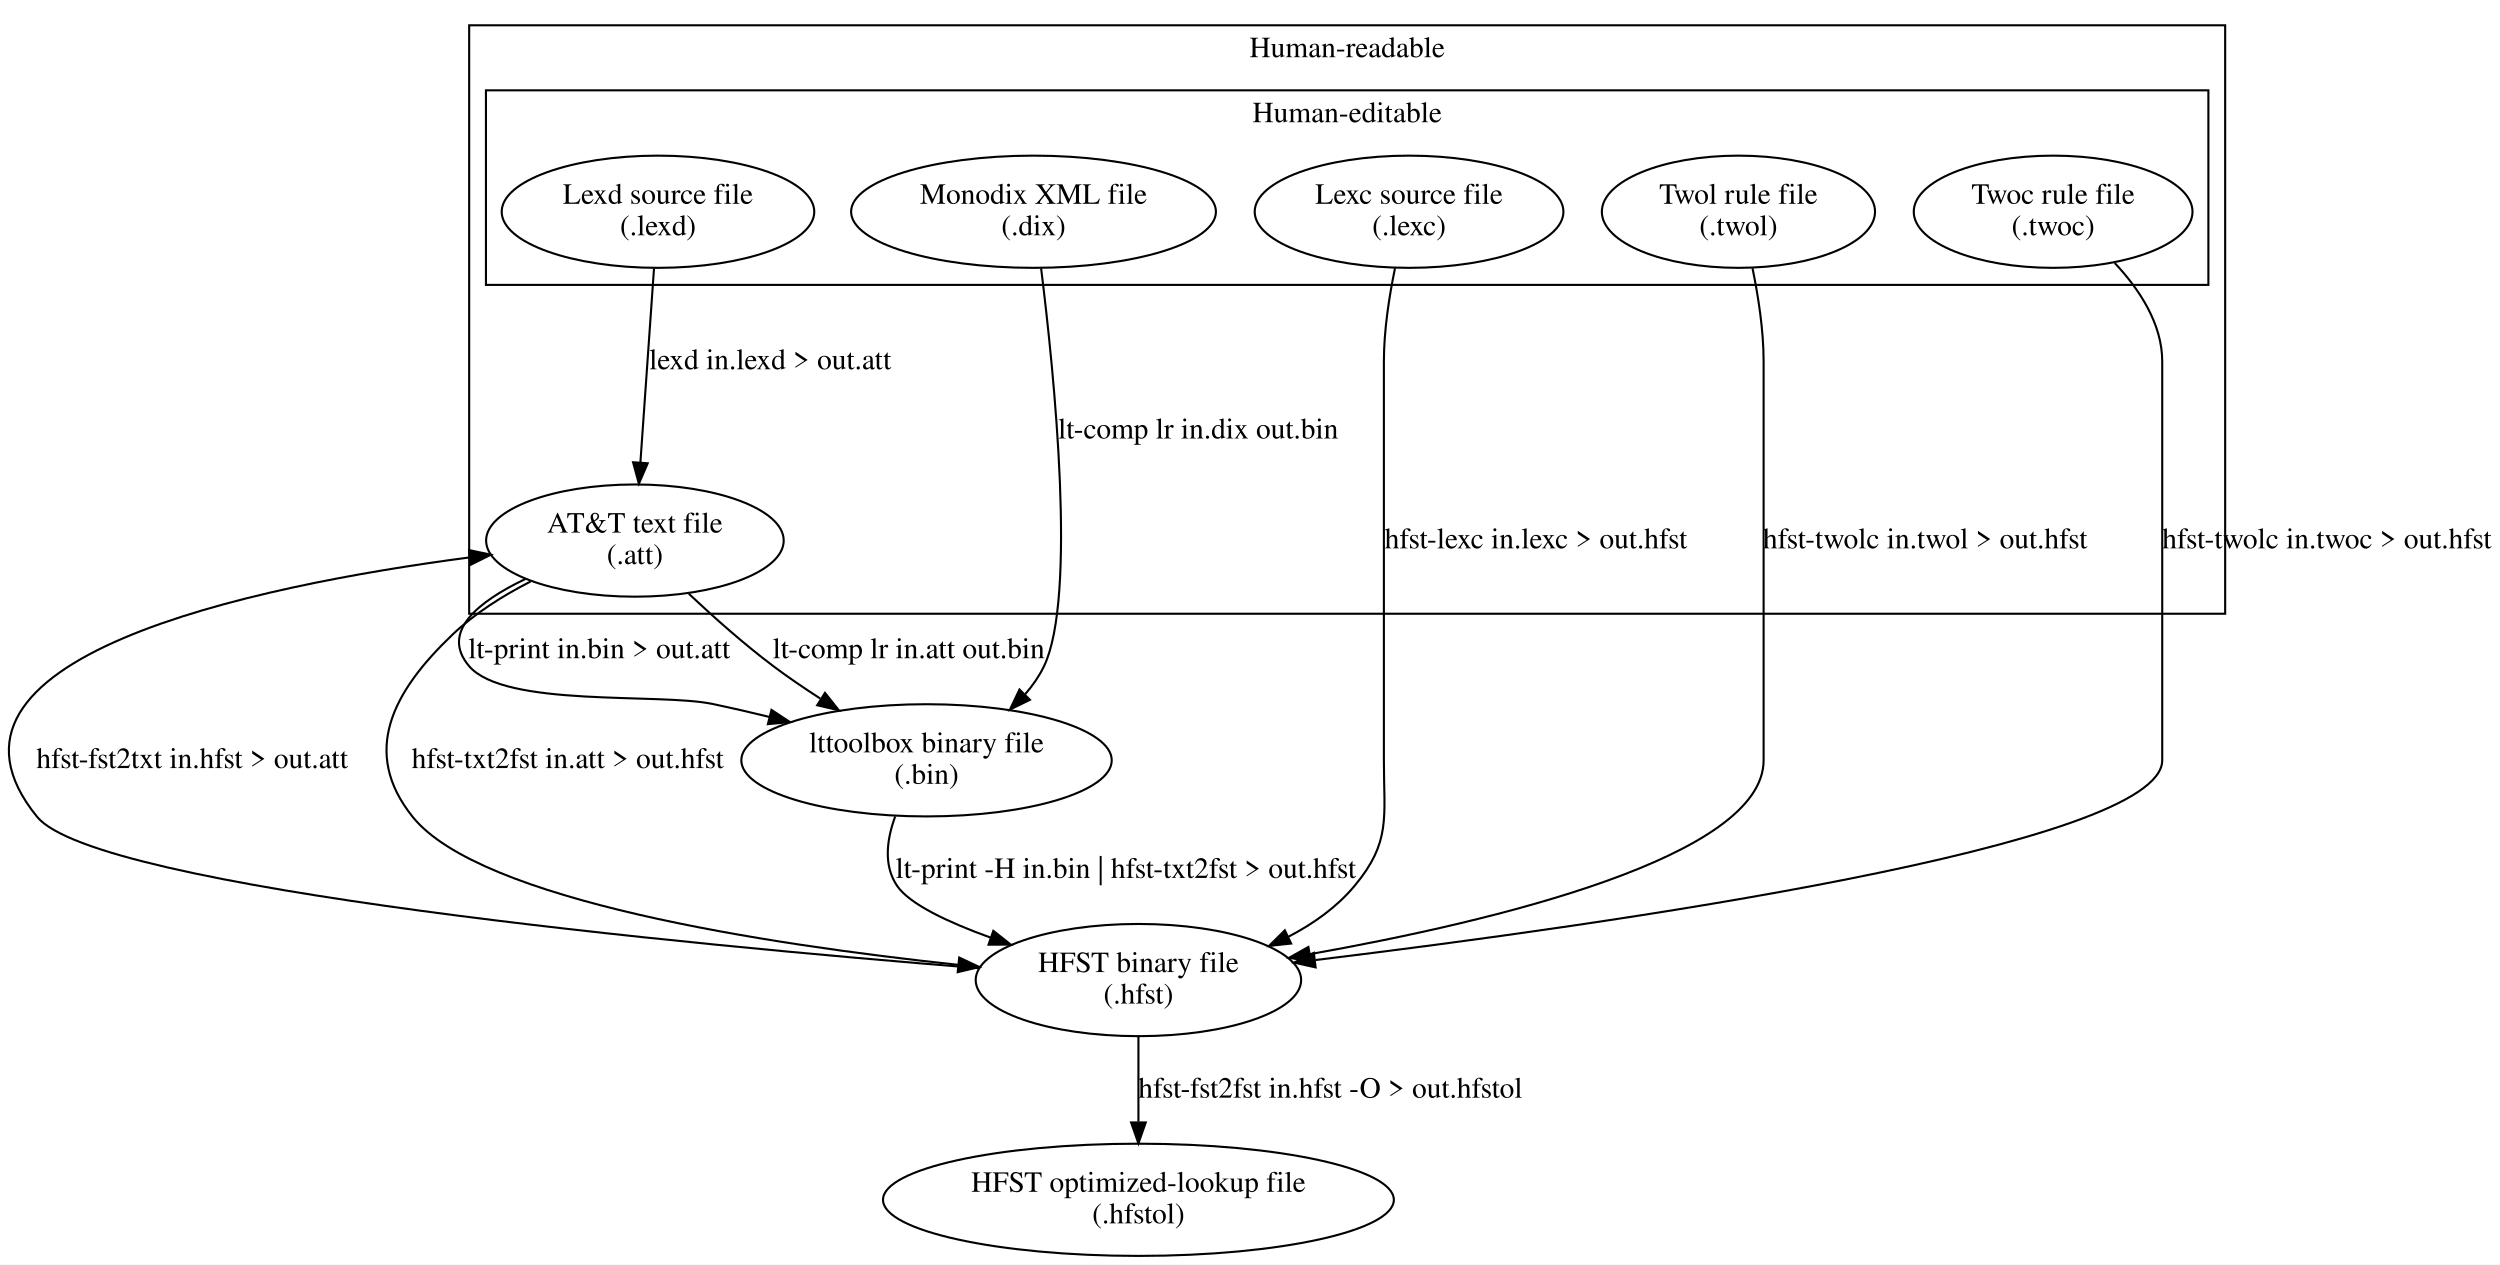
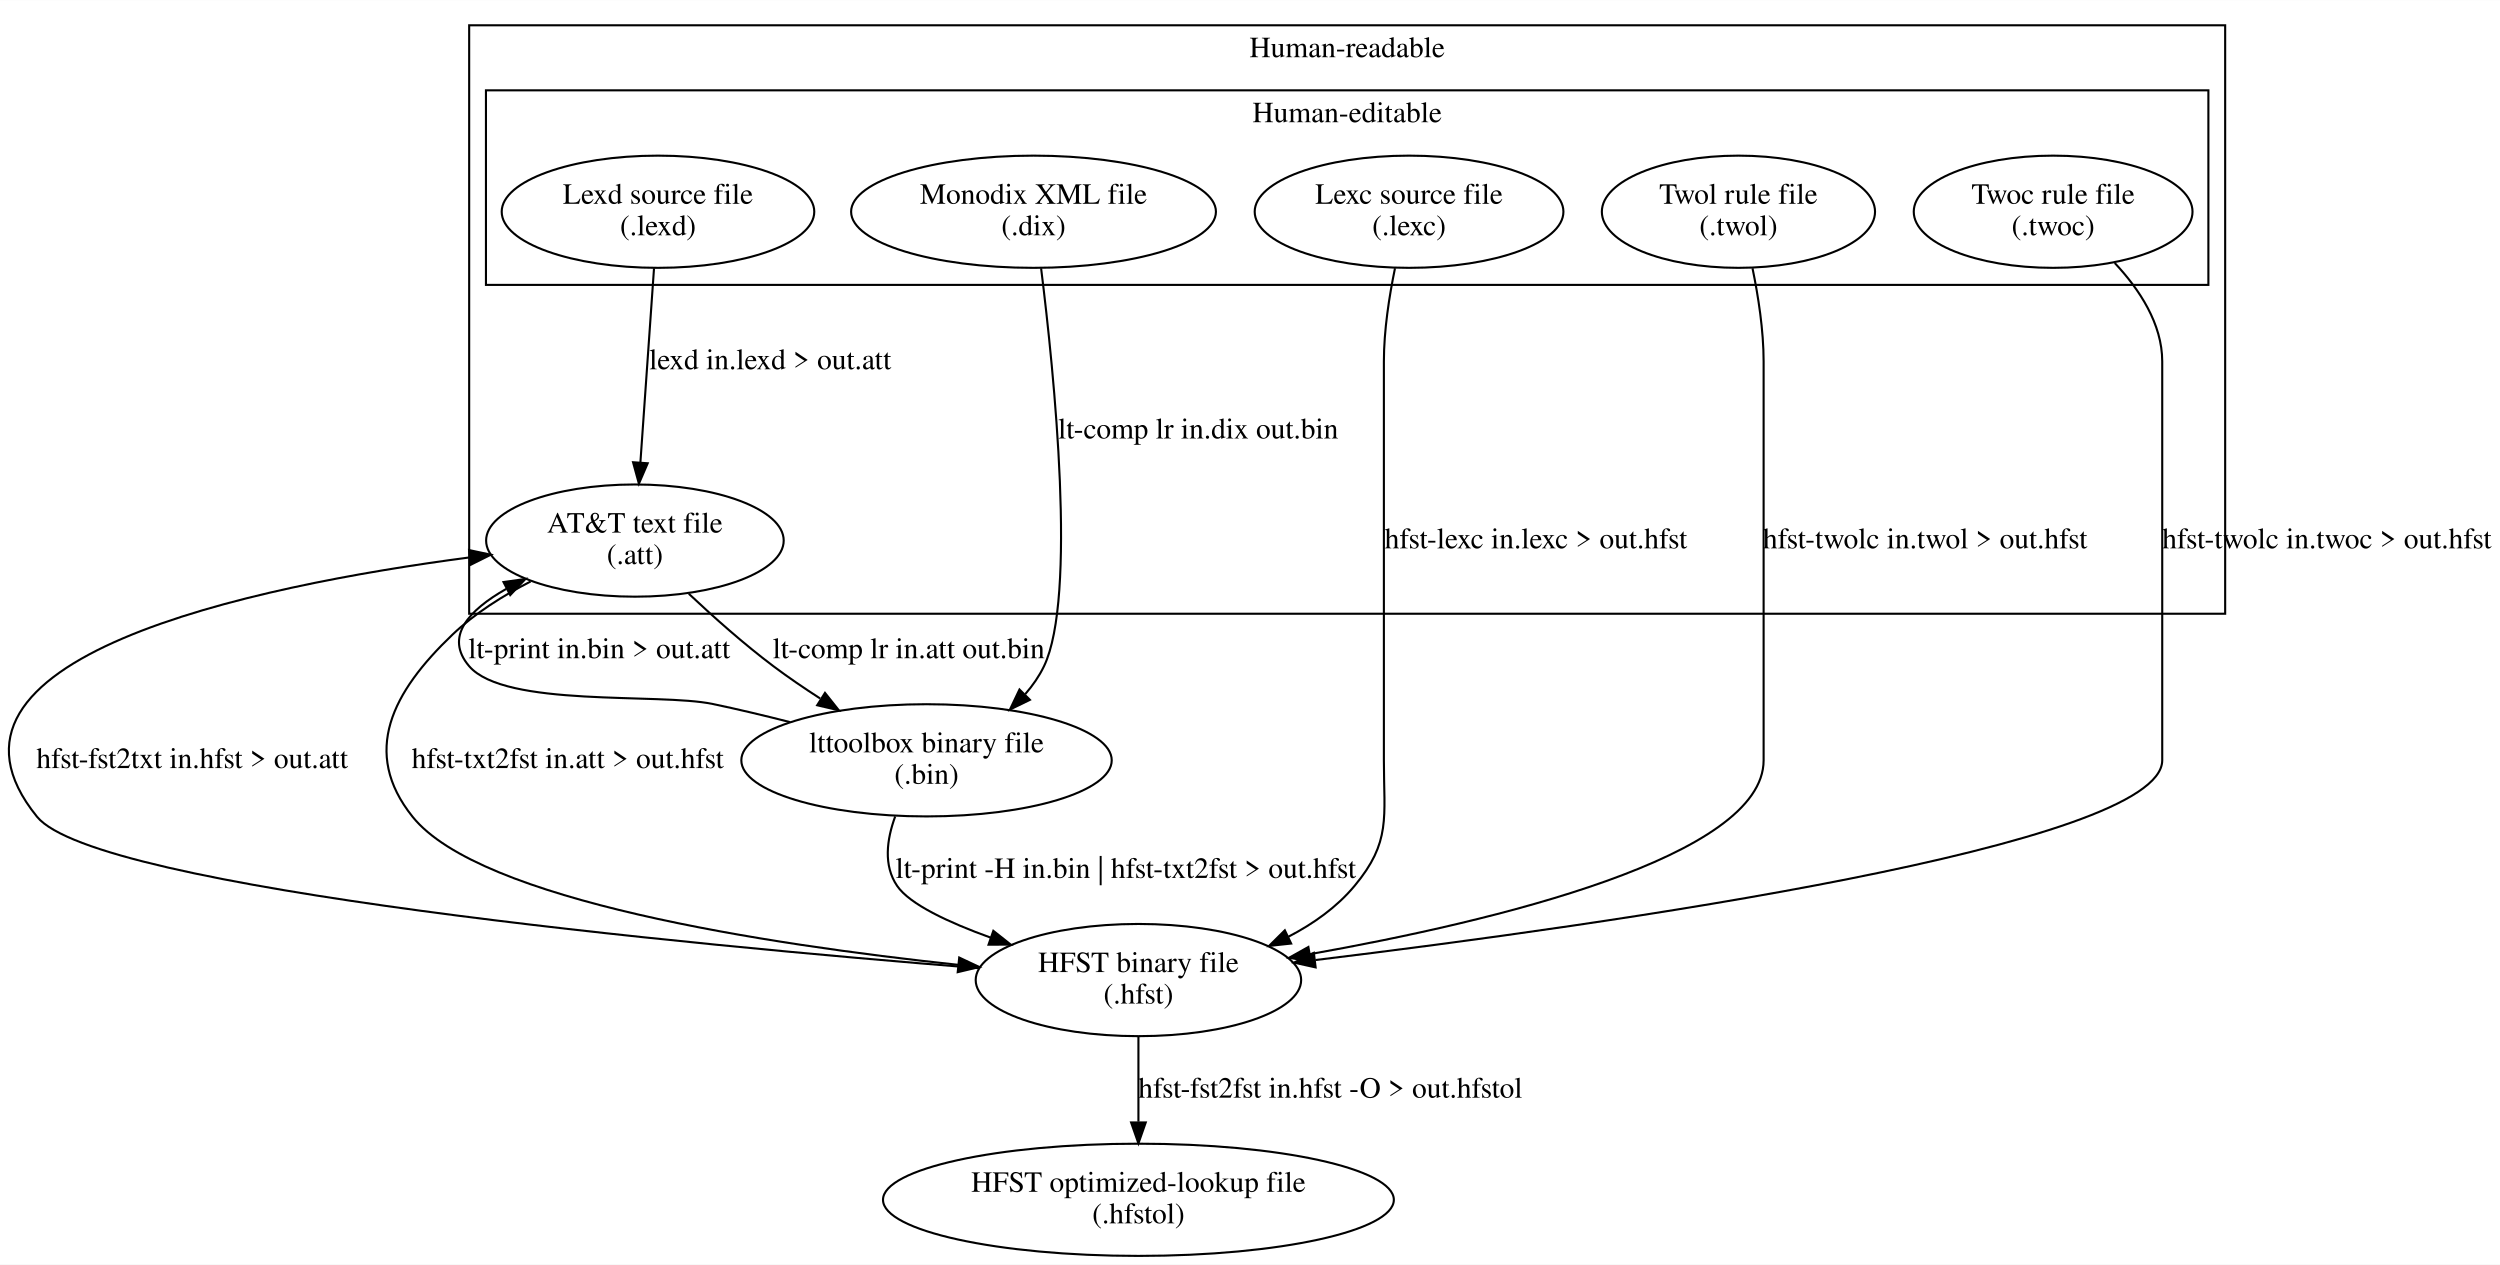
<svg xmlns="http://www.w3.org/2000/svg" width="1192pt" height="603pt" viewBox="0.00 0.00 1191.63 602.70">
  <g id="graph0" class="graph" transform="scale(1 1) rotate(0) translate(4 598.7006)">
    <polygon fill="#ffffff" stroke="transparent" points="-4,4 -4,-598.701 1187.631,-598.701 1187.631,4 -4,4" />
    <g id="clust1" class="cluster">
      <polygon fill="none" stroke="#000000" points="219.631,-306.22 219.631,-586.701 1056.631,-586.701 1056.631,-306.22 219.631,-306.22" />
      <text text-anchor="middle" x="638.131" y="-571.501" font-family="Times,serif" font-size="14.00" fill="#000000">Human-readable</text>
    </g>
    <g id="clust2" class="cluster">
      <polygon fill="none" stroke="#000000" points="227.631,-462.961 227.631,-555.701 1048.631,-555.701 1048.631,-462.961 227.631,-462.961" />
      <text text-anchor="middle" x="638.131" y="-540.501" font-family="Times,serif" font-size="14.00" fill="#000000">Human-editable</text>
    </g>
    <g id="node1" class="node">
      <ellipse fill="none" stroke="#000000" cx="538.631" cy="-131.61" rx="77.564" ry="26.741" />
      <text text-anchor="middle" x="538.631" y="-135.41" font-family="Times,serif" font-size="14.00" fill="#000000">HFST binary file</text>
      <text text-anchor="middle" x="538.631" y="-120.41" font-family="Times,serif" font-size="14.00" fill="#000000">(.hfst)</text>
    </g>
    <g id="node3" class="node">
      <ellipse fill="none" stroke="#000000" cx="538.631" cy="-26.87" rx="121.745" ry="26.741" />
      <text text-anchor="middle" x="538.631" y="-30.67" font-family="Times,serif" font-size="14.00" fill="#000000">HFST optimized-lookup file</text>
      <text text-anchor="middle" x="538.631" y="-15.67" font-family="Times,serif" font-size="14.00" fill="#000000">(.hfstol)</text>
    </g>
    <g id="edge10" class="edge">
      <path fill="none" stroke="#000000" d="M538.631,-104.637C538.631,-92.298 538.631,-77.476 538.631,-64.097" />
      <polygon fill="#000000" stroke="#000000" points="542.131,-63.752 538.631,-53.752 535.131,-63.752 542.131,-63.752" />
      <text text-anchor="middle" x="630.131" y="-75.54" font-family="Times,serif" font-size="14.00" fill="#000000">hfst-fst2fst in.hfst -O &gt; out.hfstol</text>
    </g>
    <g id="node2" class="node">
      <ellipse fill="none" stroke="#000000" cx="437.631" cy="-236.35" rx="88.277" ry="26.741" />
      <text text-anchor="middle" x="437.631" y="-240.15" font-family="Times,serif" font-size="14.00" fill="#000000">lttoolbox binary file</text>
      <text text-anchor="middle" x="437.631" y="-225.15" font-family="Times,serif" font-size="14.00" fill="#000000">(.bin)</text>
    </g>
    <g id="edge11" class="edge">
      <path fill="none" stroke="#000000" d="M422.701,-209.603C418.661,-198.593 417.007,-186.175 423.631,-176.48 429.581,-167.772 447.956,-159.127 468.321,-151.784" />
      <polygon fill="#000000" stroke="#000000" points="469.478,-155.088 477.781,-148.506 467.186,-148.474 469.478,-155.088" />
      <text text-anchor="middle" x="532.631" y="-180.28" font-family="Times,serif" font-size="14.00" fill="#000000">lt-print -H in.bin | hfst-txt2fst &gt; out.hfst</text>
    </g>
    <g id="node4" class="node">
      <ellipse fill="none" stroke="#000000" cx="298.631" cy="-341.09" rx="70.922" ry="26.741" />
      <text text-anchor="middle" x="298.631" y="-344.89" font-family="Times,serif" font-size="14.00" fill="#000000">AT&amp;T text file</text>
      <text text-anchor="middle" x="298.631" y="-329.89" font-family="Times,serif" font-size="14.00" fill="#000000">(.att)</text>
    </g>
    <g id="edge5" class="edge">
      <path fill="none" stroke="#000000" d="M219.762,-333.055C115.643,-319.337 -47.729,-285.179 13.631,-209.48 41.518,-175.077 323.603,-148.43 462.364,-137.292" />
      <polygon fill="#000000" stroke="#000000" points="219.593,-336.562 229.956,-334.358 220.481,-329.618 219.593,-336.562" />
      <text text-anchor="middle" x="87.631" y="-232.65" font-family="Times,serif" font-size="14.00" fill="#000000">hfst-fst2txt in.hfst &gt; out.att</text>
    </g>
    <g id="edge6" class="edge">
      <path fill="none" stroke="#000000" d="M248.927,-321.594C235.798,-314.883 222.325,-306.431 211.631,-296.22 183.088,-268.967 167.979,-240.298 192.631,-209.48 224.607,-169.509 360.999,-148.611 452.686,-138.872" />
      <polygon fill="#000000" stroke="#000000" points="453.216,-142.336 462.801,-137.824 452.494,-135.374 453.216,-142.336" />
      <text text-anchor="middle" x="266.631" y="-232.65" font-family="Times,serif" font-size="14.00" fill="#000000">hfst-txt2fst in.att &gt; out.hfst</text>
    </g>
    <g id="edge8" class="edge">
      <path fill="none" stroke="#000000" d="M324.319,-315.741C336.153,-304.61 350.651,-291.715 364.631,-281.22 371.643,-275.957 379.296,-270.738 386.922,-265.824" />
      <polygon fill="#000000" stroke="#000000" points="389.233,-268.505 395.823,-260.209 385.498,-262.584 389.233,-268.505" />
      <text text-anchor="middle" x="429.131" y="-285.02" font-family="Times,serif" font-size="14.00" fill="#000000">lt-comp lr in.att out.bin</text>
    </g>
    <g id="edge9" class="edge">
-       <path fill="none" stroke="#000000" d="M246.477,-322.807C223.995,-312.095 205.691,-297.49 219.631,-281.22 236.604,-261.411 310.095,-268.55 335.631,-263.22 344.452,-261.379 353.649,-259.253 362.754,-257.02" />
-       <polygon fill="#000000" stroke="#000000" points="363.722,-260.386 372.574,-254.563 362.023,-253.595 363.722,-260.386" />
+       <path fill="none" stroke="#000000" d="M237.318,-318.063C219.485,-307.955 207.652,-295.202 219.631,-281.22 236.604,-261.411 310.095,-268.55 335.631,-263.22 347.642,-260.714 360.352,-257.678 372.574,-254.563" />
+       <polygon fill="#000000" stroke="#000000" points="235.988,-321.315 246.477,-322.807 239.207,-315.1 235.988,-321.315" />
      <text text-anchor="middle" x="281.631" y="-285.02" font-family="Times,serif" font-size="14.00" fill="#000000">lt-print in.bin &gt; out.att</text>
    </g>
    <g id="node5" class="node">
      <ellipse fill="none" stroke="#000000" cx="667.631" cy="-497.83" rx="73.578" ry="26.741" />
      <text text-anchor="middle" x="667.631" y="-501.63" font-family="Times,serif" font-size="14.00" fill="#000000">Lexc source file</text>
      <text text-anchor="middle" x="667.631" y="-486.63" font-family="Times,serif" font-size="14.00" fill="#000000">(.lexc)</text>
    </g>
    <g id="edge2" class="edge">
      <path fill="none" stroke="#000000" d="M660.93,-470.897C658.181,-457.608 655.631,-441.287 655.631,-426.461 655.631,-426.461 655.631,-426.461 655.631,-236.35 655.631,-209.024 659.128,-197.471 641.631,-176.48 633.173,-166.332 621.979,-158.412 610.091,-152.253" />
      <polygon fill="#000000" stroke="#000000" points="611.431,-149.015 600.898,-147.878 608.423,-155.335 611.431,-149.015" />
      <text text-anchor="middle" x="728.131" y="-337.39" font-family="Times,serif" font-size="14.00" fill="#000000">hfst-lexc in.lexc &gt; out.hfst</text>
    </g>
    <g id="node6" class="node">
      <ellipse fill="none" stroke="#000000" cx="309.631" cy="-497.83" rx="74.493" ry="26.741" />
      <text text-anchor="middle" x="309.631" y="-501.63" font-family="Times,serif" font-size="14.00" fill="#000000">Lexd source file</text>
      <text text-anchor="middle" x="309.631" y="-486.63" font-family="Times,serif" font-size="14.00" fill="#000000">(.lexd)</text>
    </g>
    <g id="edge1" class="edge">
      <path fill="none" stroke="#000000" d="M307.74,-470.886C305.946,-445.317 303.234,-406.672 301.236,-378.196" />
      <polygon fill="#000000" stroke="#000000" points="304.726,-377.938 300.534,-368.208 297.743,-378.428 304.726,-377.938" />
      <text text-anchor="middle" x="363.131" y="-422.76" font-family="Times,serif" font-size="14.00" fill="#000000">lexd in.lexd &gt; out.att</text>
    </g>
    <g id="node7" class="node">
      <ellipse fill="none" stroke="#000000" cx="824.631" cy="-497.83" rx="65.108" ry="26.741" />
      <text text-anchor="middle" x="824.631" y="-501.63" font-family="Times,serif" font-size="14.00" fill="#000000">Twol rule file</text>
      <text text-anchor="middle" x="824.631" y="-486.63" font-family="Times,serif" font-size="14.00" fill="#000000">(.twol)</text>
    </g>
    <g id="edge3" class="edge">
      <path fill="none" stroke="#000000" d="M831.333,-470.897C834.082,-457.608 836.631,-441.287 836.631,-426.461 836.631,-426.461 836.631,-426.461 836.631,-236.35 836.631,-190.345 708.624,-159.652 620.402,-143.962" />
      <polygon fill="#000000" stroke="#000000" points="620.842,-140.486 610.389,-142.215 619.639,-147.382 620.842,-140.486" />
      <text text-anchor="middle" x="913.631" y="-337.39" font-family="Times,serif" font-size="14.00" fill="#000000">hfst-twolc in.twol &gt; out.hfst</text>
    </g>
    <g id="node8" class="node">
      <ellipse fill="none" stroke="#000000" cx="974.631" cy="-497.83" rx="66.436" ry="26.741" />
      <text text-anchor="middle" x="974.631" y="-501.63" font-family="Times,serif" font-size="14.00" fill="#000000">Twoc rule file</text>
      <text text-anchor="middle" x="974.631" y="-486.63" font-family="Times,serif" font-size="14.00" fill="#000000">(.twoc)</text>
    </g>
    <g id="edge4" class="edge">
      <path fill="none" stroke="#000000" d="M1003.975,-473.421C1015.77,-460.846 1026.631,-444.397 1026.631,-426.461 1026.631,-426.461 1026.631,-426.461 1026.631,-236.35 1026.631,-195.562 762.643,-158.113 622.993,-141.156" />
      <polygon fill="#000000" stroke="#000000" points="623.095,-137.643 612.748,-139.922 622.258,-144.593 623.095,-137.643" />
      <text text-anchor="middle" x="1105.131" y="-337.39" font-family="Times,serif" font-size="14.00" fill="#000000">hfst-twolc in.twoc &gt; out.hfst</text>
    </g>
    <g id="node9" class="node">
      <ellipse fill="none" stroke="#000000" cx="488.631" cy="-497.83" rx="86.948" ry="26.741" />
      <text text-anchor="middle" x="488.631" y="-501.63" font-family="Times,serif" font-size="14.00" fill="#000000">Monodix XML file</text>
      <text text-anchor="middle" x="488.631" y="-486.63" font-family="Times,serif" font-size="14.00" fill="#000000">(.dix)</text>
    </g>
    <g id="edge7" class="edge">
      <path fill="none" stroke="#000000" d="M492.245,-470.877C498.523,-420.442 509.343,-313.943 493.631,-281.22 491.331,-276.43 488.243,-271.99 484.693,-267.917" />
      <polygon fill="#000000" stroke="#000000" points="486.908,-265.18 477.382,-260.541 481.935,-270.107 486.908,-265.18" />
      <text text-anchor="middle" x="567.131" y="-389.76" font-family="Times,serif" font-size="14.00" fill="#000000">lt-comp lr in.dix out.bin</text>
    </g>
  </g>
</svg>
